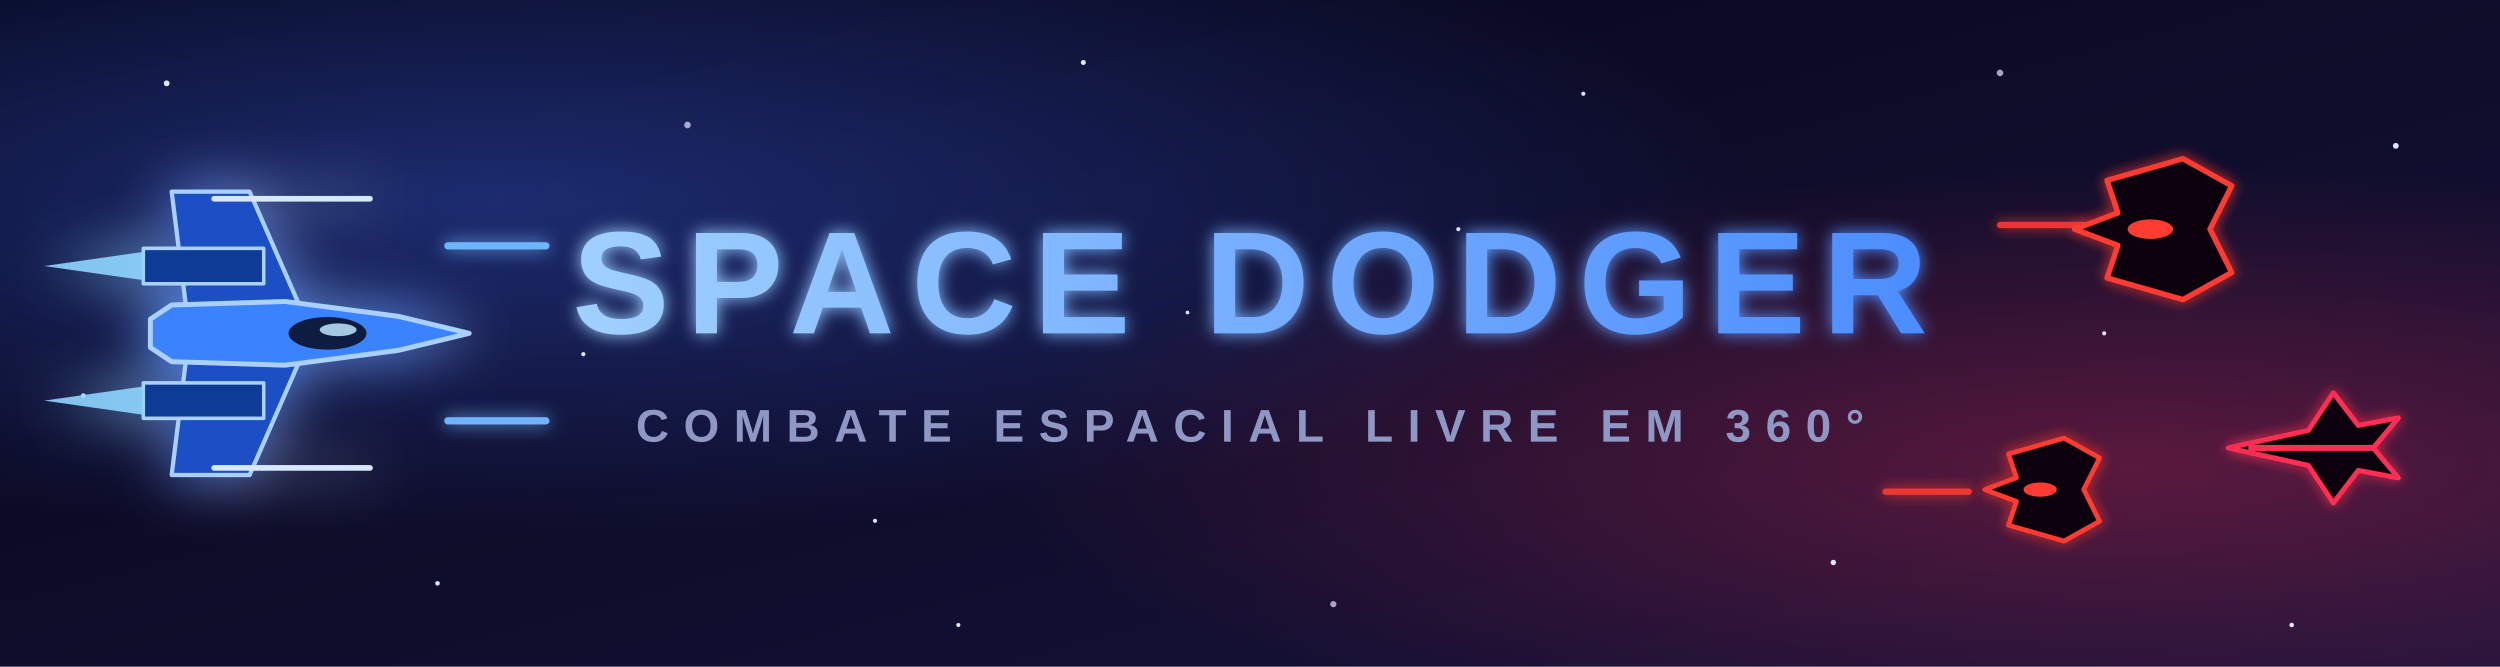
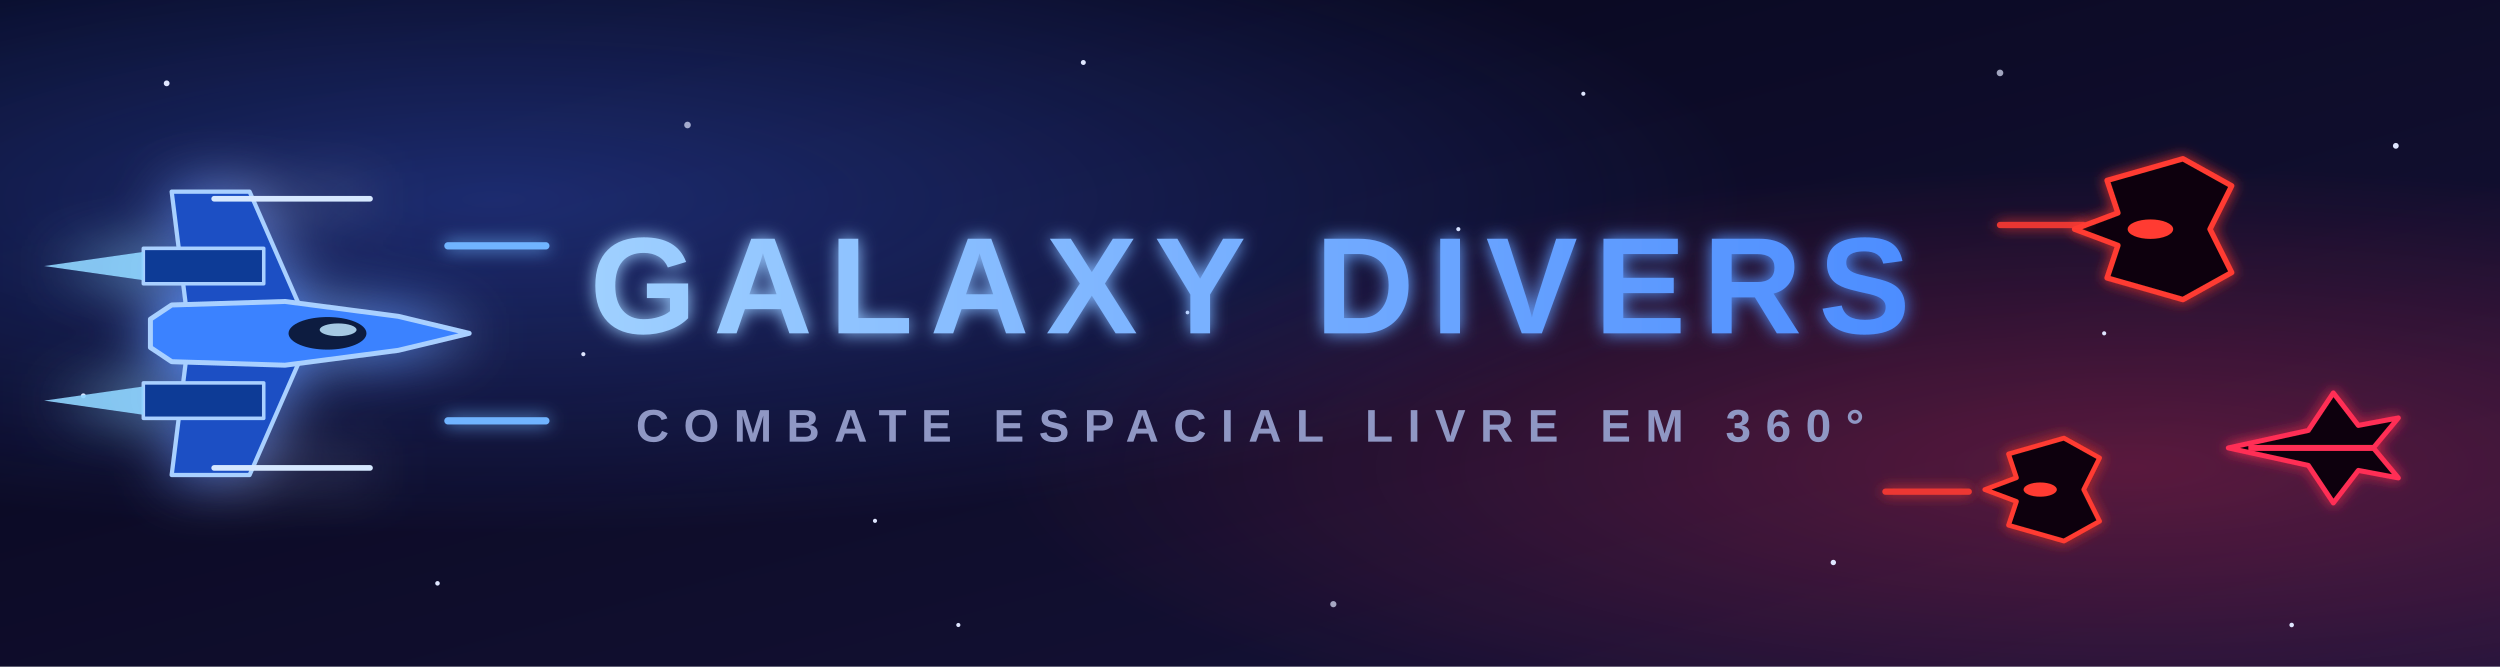
- <svg xmlns="http://www.w3.org/2000/svg" viewBox="0 0 1200 320" width="1200" height="320" role="img" aria-label="Space Dodger">
+ <svg xmlns="http://www.w3.org/2000/svg" viewBox="0 0 1200 320" width="1200" height="320" role="img" aria-label="Galaxy Divers">
  <defs>
    <linearGradient id="bg" x1="0" y1="0" x2="1" y2="1">
      <stop offset="0" stop-color="#05061a" />
      <stop offset="1" stop-color="#17133a" />
    </linearGradient>
    <radialGradient id="neb1" cx="0.2" cy="0.3" r="0.5">
      <stop offset="0" stop-color="#3f6bff" stop-opacity=".35" />
      <stop offset="1" stop-color="#3f6bff" stop-opacity="0" />
    </radialGradient>
    <radialGradient id="neb2" cx="0.85" cy="0.7" r="0.45">
      <stop offset="0" stop-color="#ff2d55" stop-opacity=".30" />
      <stop offset="1" stop-color="#ff2d55" stop-opacity="0" />
    </radialGradient>
    <linearGradient id="title" x1="0" y1="0" x2="1" y2="0">
      <stop offset="0" stop-color="#9fd0ff" />
      <stop offset="1" stop-color="#4d8dff" />
    </linearGradient>
    <filter id="glow" x="-30%" y="-30%" width="160%" height="160%">
      <feGaussianBlur stdDeviation="4" result="b" />
      <feMerge>
        <feMergeNode in="b" />
        <feMergeNode in="SourceGraphic" />
      </feMerge>
    </filter>
    <filter id="glowR" x="-30%" y="-30%" width="160%" height="160%">
      <feGaussianBlur stdDeviation="3" result="b" />
      <feMerge>
        <feMergeNode in="b" />
        <feMergeNode in="SourceGraphic" />
      </feMerge>
    </filter>
  </defs>
  <rect width="1200" height="320" fill="url(#bg)" />
  <rect width="1200" height="320" fill="url(#neb1)" />
  <rect width="1200" height="320" fill="url(#neb2)" />
  <g fill="#dfe6ff">
    <circle cx="80" cy="40" r="1.4" />
    <circle cx="210" cy="280" r="1.1" />
    <circle cx="330" cy="60" r="1.6" opacity=".7" />
    <circle cx="420" cy="250" r="1" />
    <circle cx="520" cy="30" r="1.2" />
    <circle cx="640" cy="290" r="1.5" opacity=".7" />
    <circle cx="760" cy="45" r="1" />
    <circle cx="880" cy="270" r="1.3" />
    <circle cx="960" cy="35" r="1.6" opacity=".7" />
    <circle cx="1100" cy="300" r="1.1" />
    <circle cx="1150" cy="70" r="1.4" />
    <circle cx="40" cy="190" r="1.2" />
    <circle cx="280" cy="170" r="1" />
    <circle cx="570" cy="150" r="0.9" />
    <circle cx="1010" cy="160" r="1" />
    <circle cx="150" cy="95" r="0.9" />
    <circle cx="700" cy="110" r="1" />
    <circle cx="460" cy="300" r="1" />
  </g>
  <g stroke="#6fb4ff" stroke-width="3.5" stroke-linecap="round" filter="url(#glow)">
    <line x1="215" y1="118" x2="262" y2="118" />
    <line x1="215" y1="202" x2="262" y2="202" />
  </g>
  <g transform="translate(130 160) scale(3.4)" filter="url(#glow)" stroke-linejoin="round" stroke-linecap="round">
    <polygon points="4,4 -3,20 -14,20 -12,4" fill="#1a4fc4" stroke="#a9d0ff" stroke-width=".6" />
    <polygon points="4,-4 -3,-20 -14,-20 -12,-4" fill="#1a4fc4" stroke="#a9d0ff" stroke-width=".6" />
    <line x1="-8" y1="19" x2="14" y2="19" stroke="#d6e8ff" stroke-width=".8" />
    <line x1="-8" y1="-19" x2="14" y2="-19" stroke="#d6e8ff" stroke-width=".8" />
    <rect x="-18" y="7" width="17" height="5" fill="#0f3a96" stroke="#a9d0ff" stroke-width=".5" />
    <rect x="-18" y="-12" width="17" height="5" fill="#0f3a96" stroke="#a9d0ff" stroke-width=".5" />
    <polygon points="28,0 18,-2.4 2,-4.5 -14,-4 -17,-2 -17,2 -14,4 2,4.5 18,2.4" fill="#3b82ff" stroke="#a9d0ff" stroke-width=".7" />
    <ellipse cx="8" cy="0" rx="5.5" ry="2.3" fill="#0b1d3f" />
    <ellipse cx="9.5" cy="-.5" rx="2.6" ry=".9" fill="#bfe6ff" opacity=".85" />
    <polygon points="-18,7.5 -32,9.5 -18,11.5" fill="#8fd4ff" opacity=".9" />
    <polygon points="-18,-11.5 -32,-9.5 -18,-7.5" fill="#8fd4ff" opacity=".9" />
  </g>
  <g text-anchor="middle" font-family="'Segoe UI','Helvetica Neue',Arial,sans-serif">
-     <text x="600" y="160" font-size="70" font-weight="800" letter-spacing="8" fill="url(#title)" filter="url(#glow)">SPACE DODGER</text>
+     <text x="600" y="160" font-size="66" font-weight="800" letter-spacing="8" fill="url(#title)" filter="url(#glow)">GALAXY DIVERS</text>
    <text x="600" y="212" font-size="22" font-weight="600" letter-spacing="7" fill="#8f97c4">COMBATE ESPACIAL LIVRE EM 360°</text>
  </g>
  <g filter="url(#glowR)" stroke-linejoin="round">
    <g transform="translate(1040 110) rotate(180) scale(2.6)">
      <polygon points="17,0 9,-3 11,-9 -3,-13 -12,-8 -8,0 -12,8 -3,13 11,9 9,3" fill="#0b0507" stroke="#ff3b30" stroke-width="1" />
      <ellipse cx="3" cy="0" rx="4.2" ry="1.8" fill="#ff3b30" />
    </g>
    <g transform="translate(1120 215) rotate(180) scale(2.4)">
      <polygon points="21,0 5,-3.5 0,-11 -5,-4.5 -13,-6 -8,0 -13,6 -5,4.5 0,11 5,3.5" fill="#0b0507" stroke="#ff2d55" stroke-width="1" />
      <line x1="-8" y1="0" x2="17" y2="0" stroke="#ff2d55" stroke-width="1.2" />
    </g>
    <g transform="translate(985 235) rotate(180) scale(1.9)">
      <polygon points="17,0 9,-3 11,-9 -3,-13 -12,-8 -8,0 -12,8 -3,13 11,9 9,3" fill="#0b0507" stroke="#ff3b30" stroke-width="1.2" />
      <ellipse cx="3" cy="0" rx="4.2" ry="1.8" fill="#ff3b30" />
    </g>
  </g>
  <g stroke="#ff3b30" stroke-width="3" stroke-linecap="round" filter="url(#glowR)" opacity=".9">
    <line x1="1000" y1="108" x2="960" y2="108" />
    <line x1="945" y1="236" x2="905" y2="236" />
  </g>
</svg>
